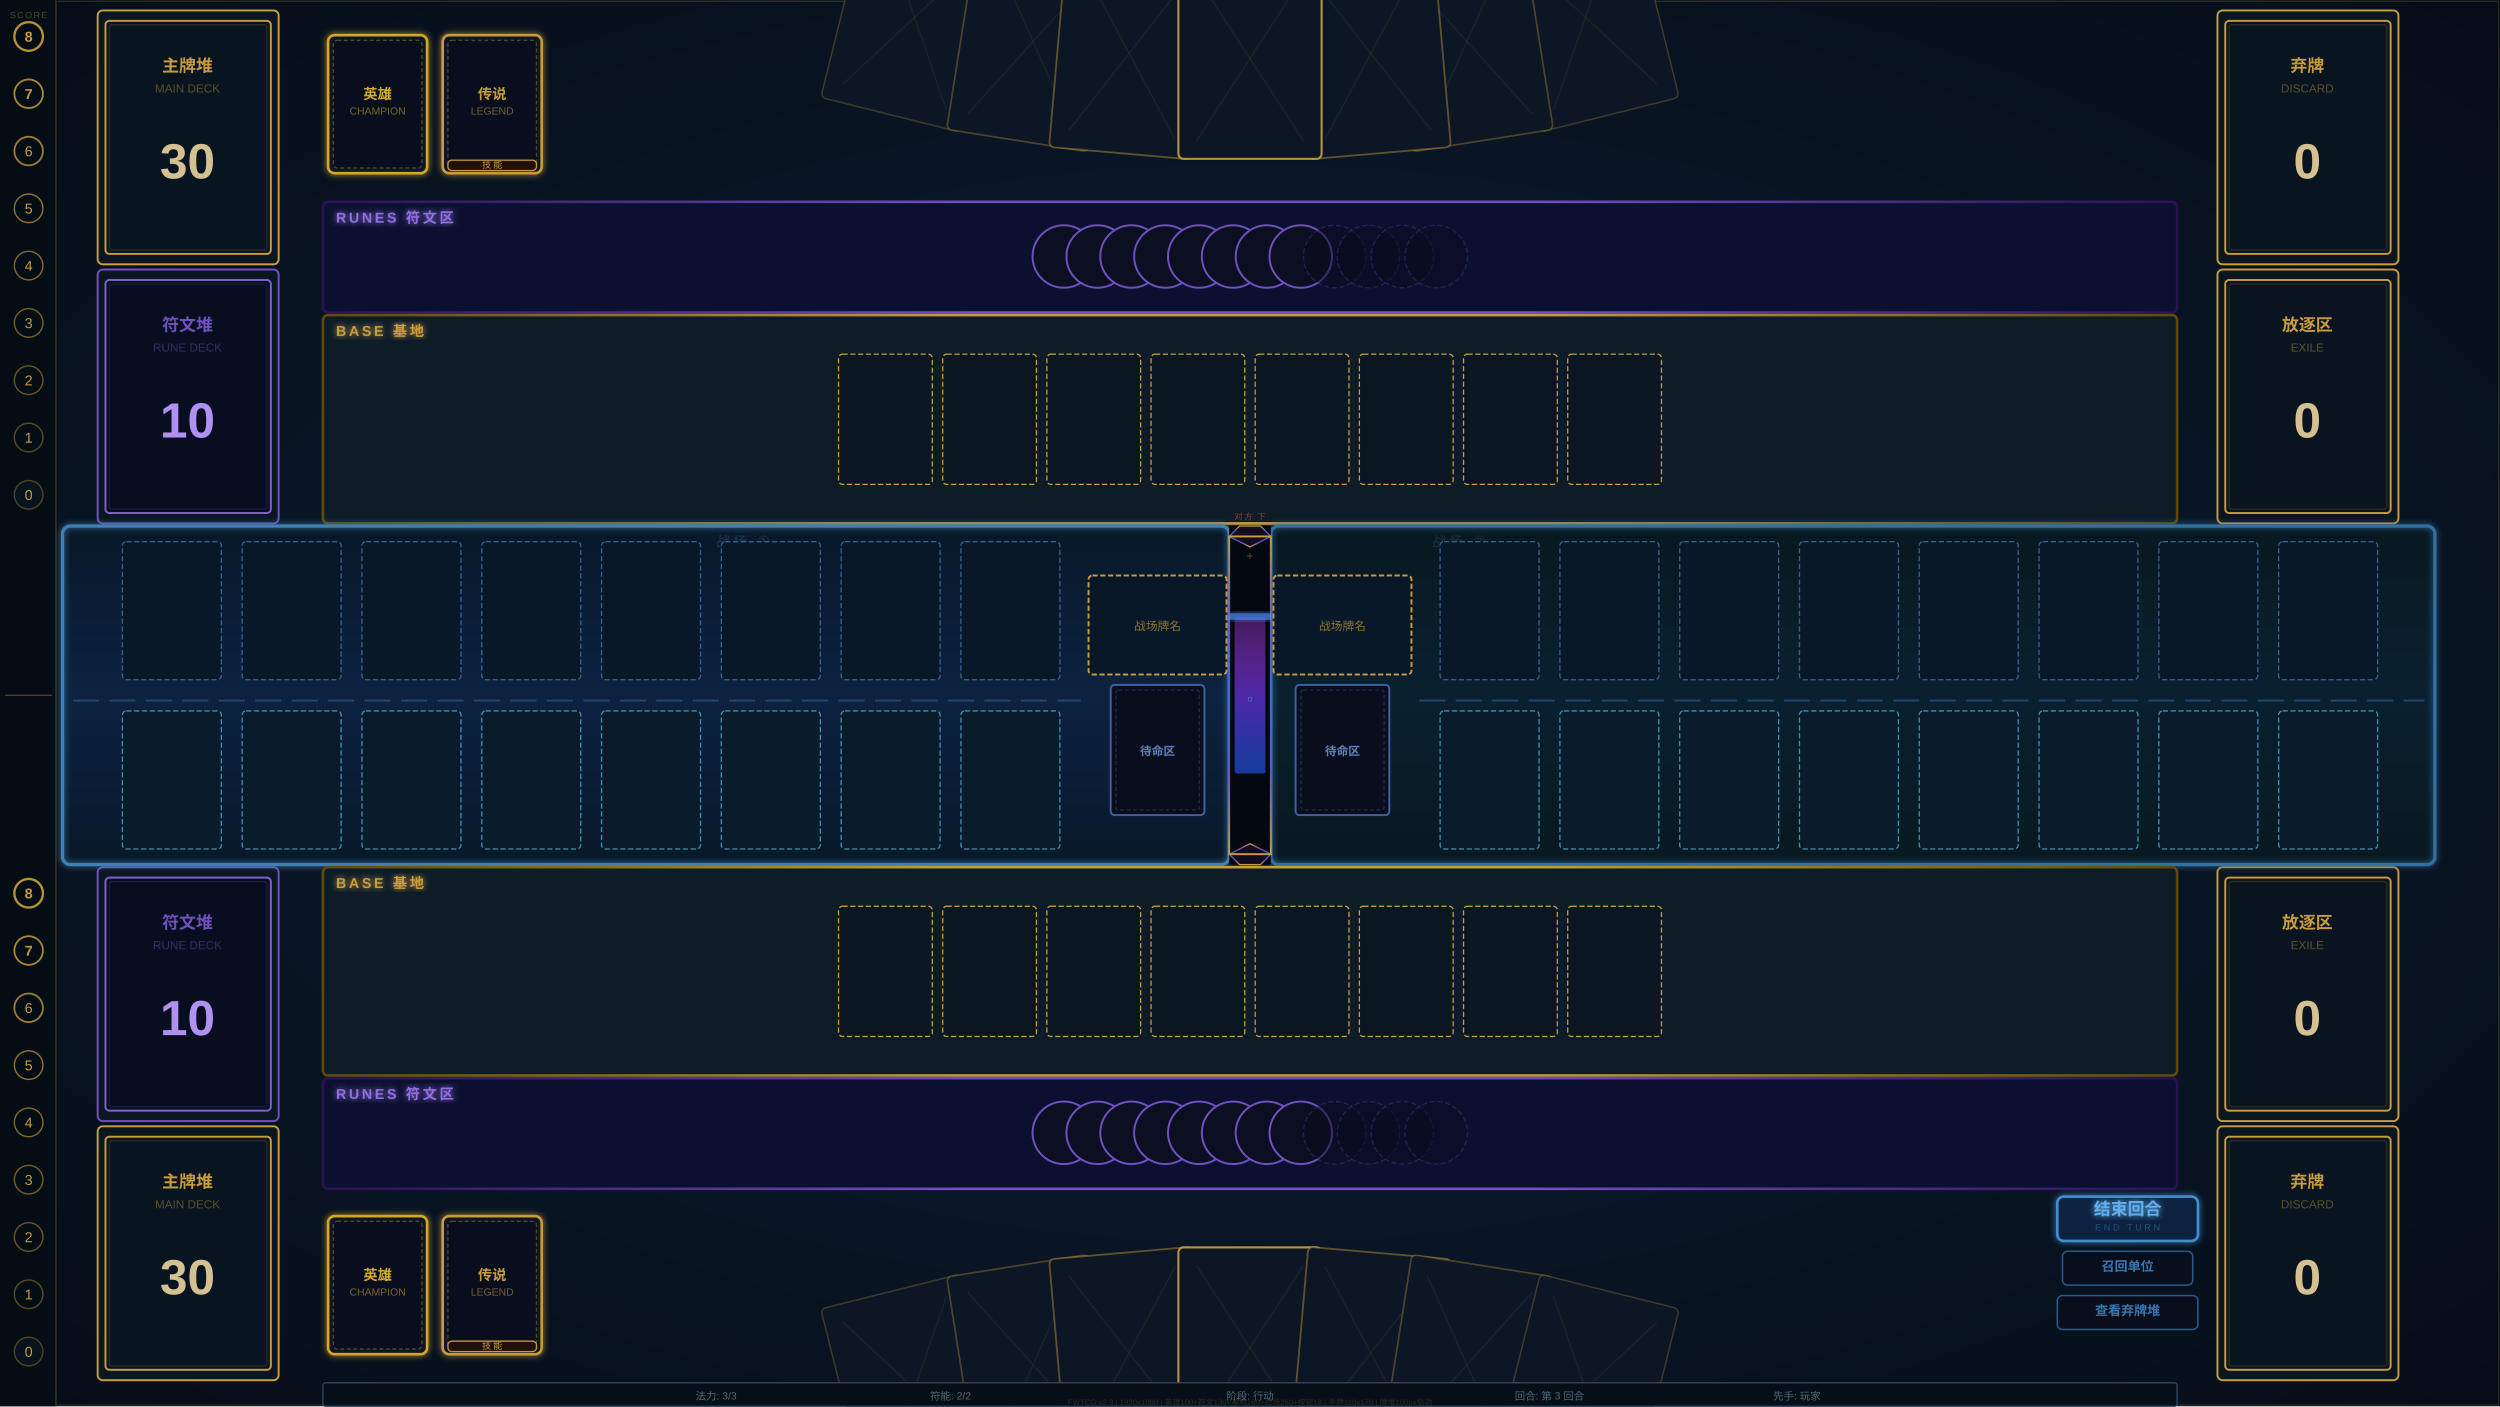
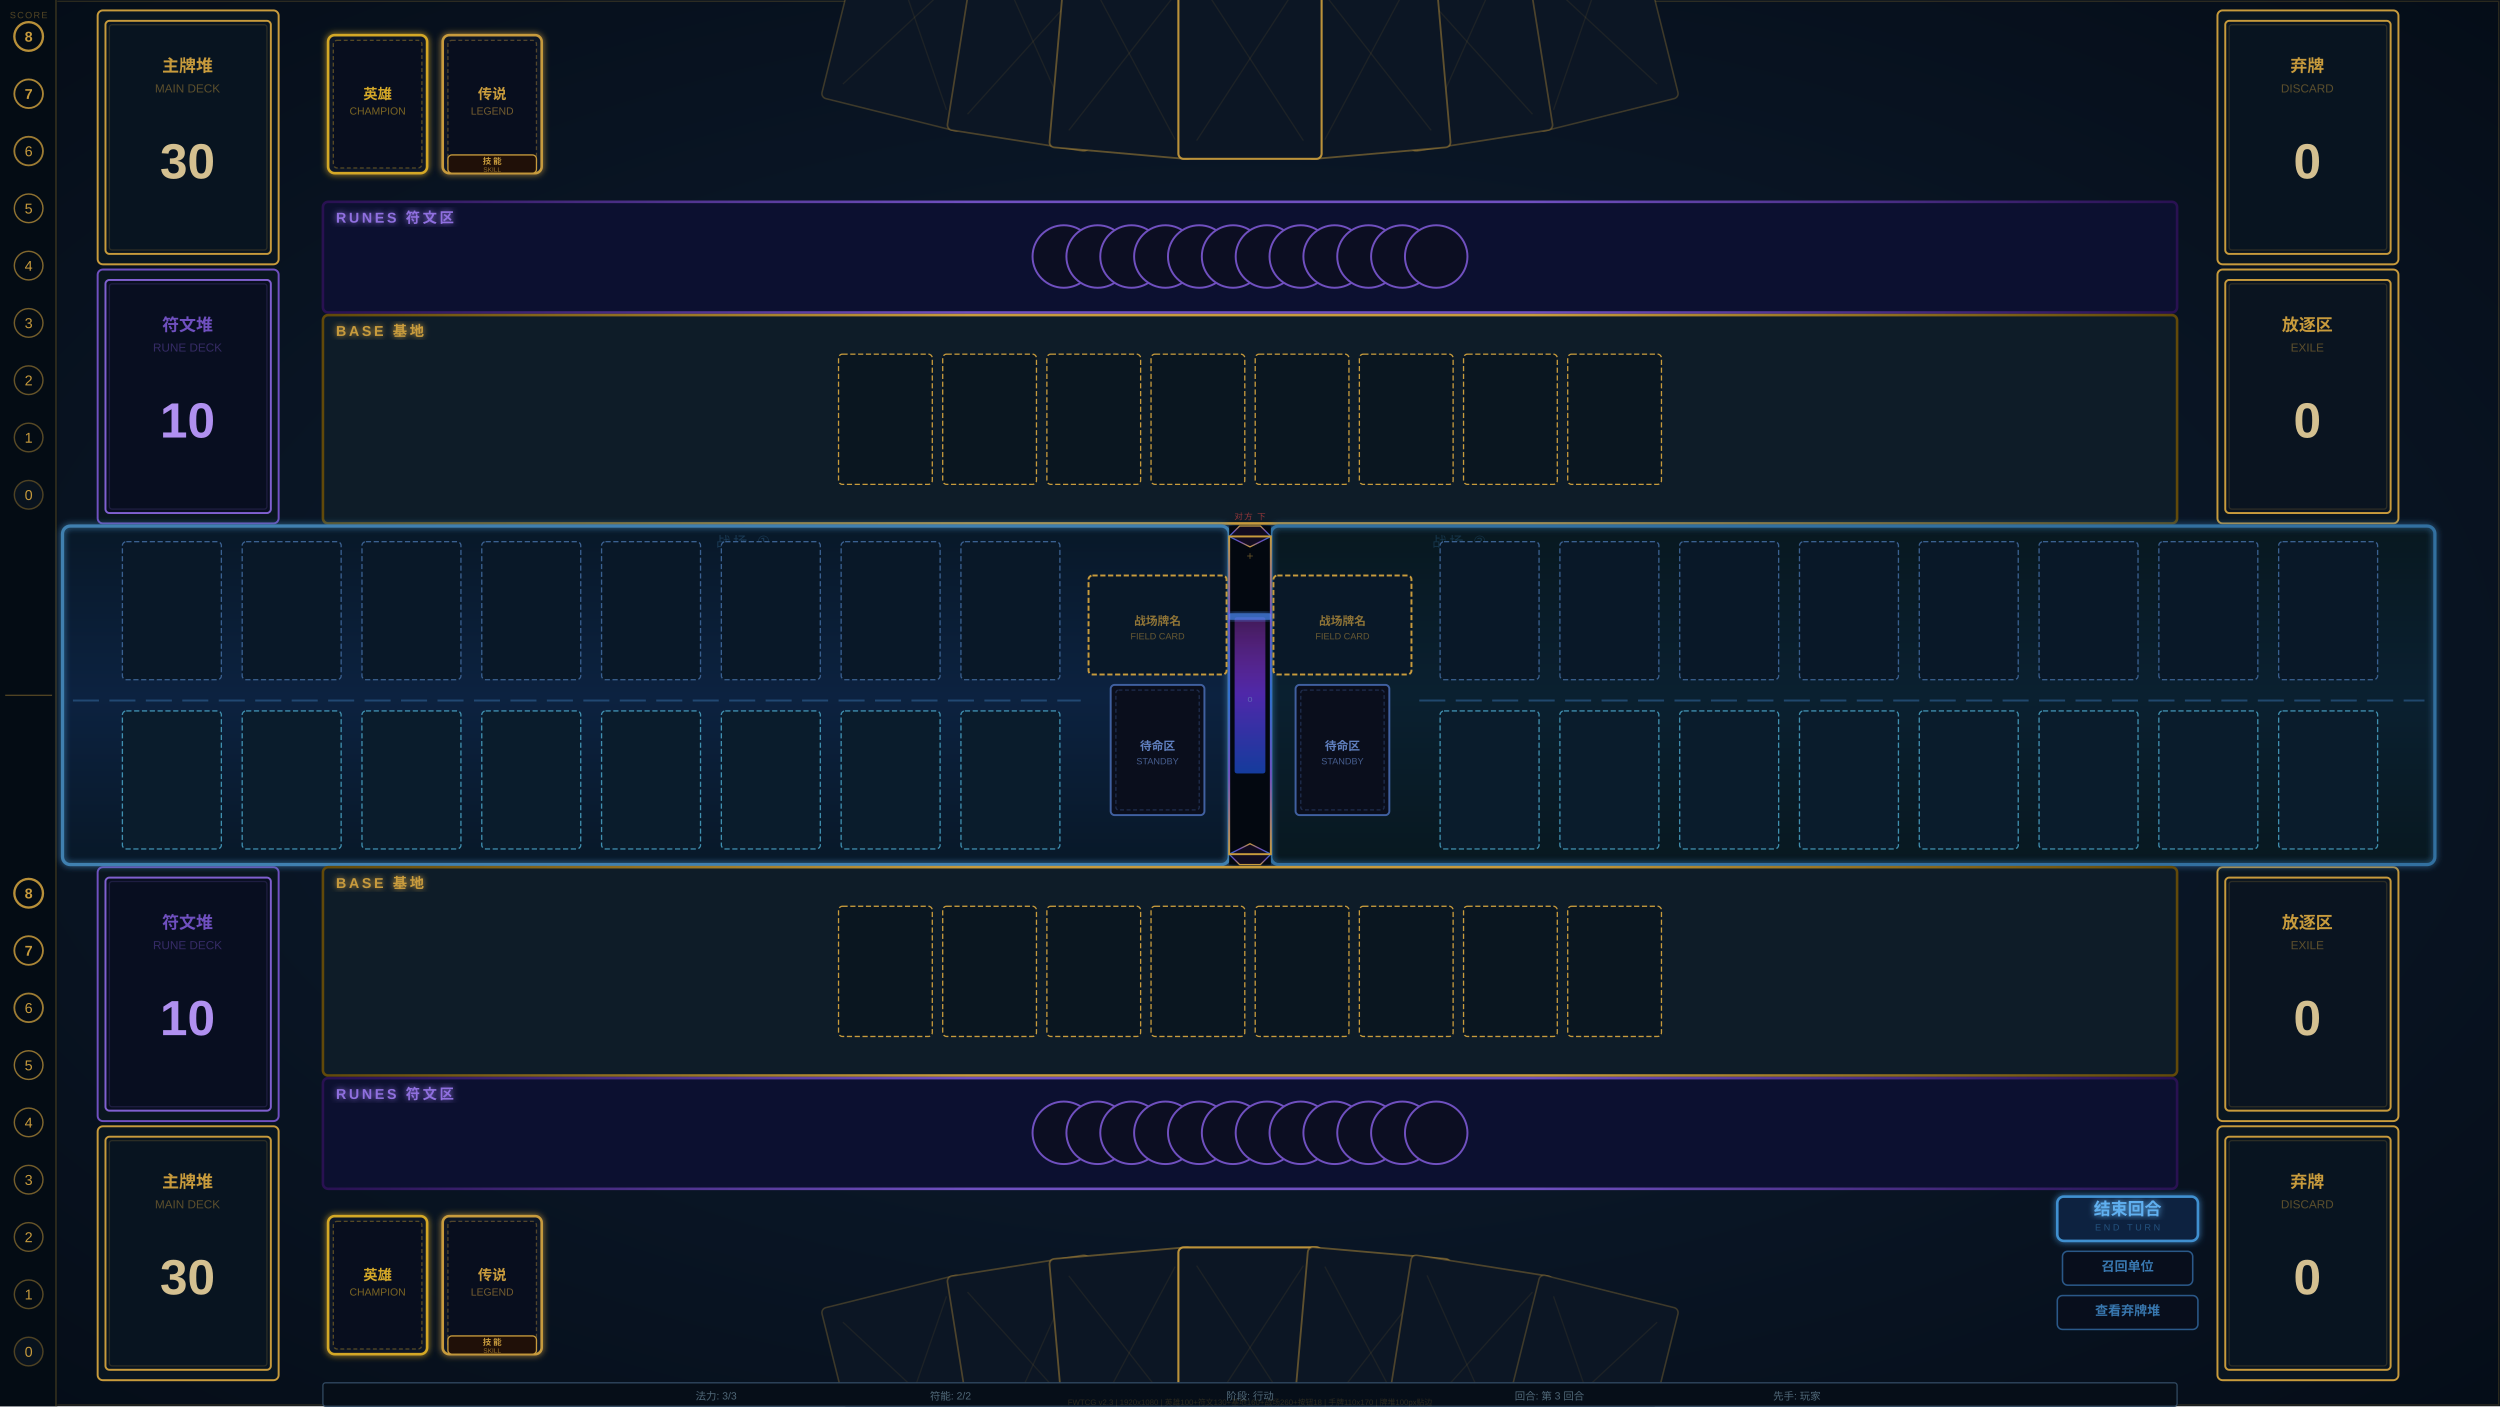
<svg xmlns="http://www.w3.org/2000/svg" width="1920" height="1080" viewBox="0 0 1920 1080">
  <defs>
    <radialGradient id="bg" cx="50%" cy="50%" r="70%">
      <stop offset="0%" stop-color="#0f2035" />
      <stop offset="100%" stop-color="#050d18" />
    </radialGradient>
    <linearGradient id="goldH" x1="0" y1="0" x2="1" y2="0">
      <stop offset="0%" stop-color="#604808" />
      <stop offset="35%" stop-color="#c89b3c" />
      <stop offset="65%" stop-color="#c89b3c" />
      <stop offset="100%" stop-color="#604808" />
    </linearGradient>
    <linearGradient id="purH" x1="0" y1="0" x2="1" y2="0">
      <stop offset="0%" stop-color="#281050" />
      <stop offset="35%" stop-color="#7050c0" />
      <stop offset="65%" stop-color="#7050c0" />
      <stop offset="100%" stop-color="#281050" />
    </linearGradient>
    <linearGradient id="bf0Grad" x1="0" y1="0" x2="0" y2="1">
      <stop offset="0%" stop-color="#081828" />
      <stop offset="50%" stop-color="#0c2240" />
      <stop offset="100%" stop-color="#081828" />
    </linearGradient>
    <linearGradient id="bf1Grad" x1="0" y1="0" x2="0" y2="1">
      <stop offset="0%" stop-color="#081820" />
      <stop offset="50%" stop-color="#0a2030" />
      <stop offset="100%" stop-color="#081820" />
    </linearGradient>
    <filter id="glow" x="-20%" y="-20%" width="140%" height="140%">
      <feGaussianBlur stdDeviation="2.5" result="blur" />
      <feMerge>
        <feMergeNode in="blur" />
        <feMergeNode in="SourceGraphic" />
      </feMerge>
    </filter>
    <filter id="softglow">
      <feGaussianBlur stdDeviation="4" result="blur" />
      <feMerge>
        <feMergeNode in="blur" />
        <feMergeNode in="SourceGraphic" />
      </feMerge>
    </filter>
    <linearGradient id="pillarBorder" x1="0" y1="0" x2="0" y2="1">
      <stop offset="0%" stop-color="#c89b3c" />
      <stop offset="25%" stop-color="#7050c0" />
      <stop offset="50%" stop-color="#3070d0" />
      <stop offset="75%" stop-color="#7050c0" />
      <stop offset="100%" stop-color="#c89b3c" />
    </linearGradient>
    <linearGradient id="pillarFill" x1="0" y1="1" x2="0" y2="0">
      <stop offset="0%" stop-color="#1848c0" />
      <stop offset="50%" stop-color="#6030d0" />
      <stop offset="100%" stop-color="#c040f0" stop-opacity="0.4" />
    </linearGradient>
    <clipPath id="pillarClip">
      <rect x="948" y="404" width="24" height="260" />
    </clipPath>
  </defs>
  <rect width="1920" height="1080" fill="url(#bg)" />
  <g opacity="0.04" transform="translate(960,534)">
    <circle r="240" fill="none" stroke="#4090d0" stroke-width="4" />
    <circle r="170" fill="none" stroke="#4090d0" stroke-width="2" />
    <circle r="90" fill="none" stroke="#4090d0" stroke-width="1" />
    <line x1="-280" y1="0" x2="280" y2="0" stroke="#4090d0" stroke-width="1" />
    <line x1="0" y1="-280" x2="0" y2="280" stroke="#4090d0" stroke-width="1" />
  </g>
  <rect x="1" y="1" width="1918" height="1078" fill="none" stroke="#c89b3c" stroke-width="1" opacity="0.2" />
  <rect x="0" y="0" width="44" height="1080" fill="#040c14" />
  <line x1="43" y1="0" x2="43" y2="1080" stroke="#c89b3c" stroke-width="1" opacity="0.3" />
  <text x="22" y="14" fill="#c89b3c" font-size="7" text-anchor="middle" font-family="Arial" opacity="0.4" letter-spacing="1">SCORE</text>
  <line x1="4" y1="534" x2="40" y2="534" stroke="#c89b3c" stroke-width="1" opacity="0.4" />
  <circle cx="22" cy="28" r="11" fill="none" stroke="#c89b3c" stroke-width="1.8" opacity="0.92" />
  <text x="22" y="32" fill="#c89b3c" font-size="11" text-anchor="middle" font-family="Arial" font-weight="bold">8</text>
  <circle cx="22" cy="72" r="11" fill="none" stroke="#c89b3c" stroke-width="1.4" opacity="0.85" />
  <text x="22" y="76" fill="#c89b3c" font-size="11" text-anchor="middle" font-family="Arial" font-weight="bold">7</text>
  <circle cx="22" cy="116" r="11" fill="none" stroke="#c89b3c" stroke-width="1.4" opacity="0.78" />
  <text x="22" y="120" fill="#c89b3c" font-size="11" text-anchor="middle" font-family="Arial">6</text>
  <circle cx="22" cy="160" r="11" fill="none" stroke="#c89b3c" stroke-width="1.1" opacity="0.71" />
  <text x="22" y="164" fill="#c89b3c" font-size="11" text-anchor="middle" font-family="Arial">5</text>
  <circle cx="22" cy="204" r="11" fill="none" stroke="#c89b3c" stroke-width="1.1" opacity="0.64" />
  <text x="22" y="208" fill="#c89b3c" font-size="11" text-anchor="middle" font-family="Arial">4</text>
  <circle cx="22" cy="248" r="11" fill="none" stroke="#c89b3c" stroke-width="1.1" opacity="0.57" />
  <text x="22" y="252" fill="#c89b3c" font-size="11" text-anchor="middle" font-family="Arial">3</text>
  <circle cx="22" cy="292" r="11" fill="none" stroke="#c89b3c" stroke-width="1.1" opacity="0.50" />
  <text x="22" y="296" fill="#c89b3c" font-size="11" text-anchor="middle" font-family="Arial">2</text>
  <circle cx="22" cy="336" r="11" fill="none" stroke="#c89b3c" stroke-width="1.1" opacity="0.43" />
  <text x="22" y="340" fill="#c89b3c" font-size="11" text-anchor="middle" font-family="Arial">1</text>
  <circle cx="22" cy="380" r="11" fill="#132030" stroke="#c89b3c" stroke-width="1.1" opacity="0.38" />
  <text x="22" y="384" fill="#c89b3c" font-size="11" text-anchor="middle" font-family="Arial">0</text>
  <circle cx="22" cy="686" r="11" fill="none" stroke="#c89b3c" stroke-width="1.8" opacity="0.92" />
  <text x="22" y="690" fill="#c89b3c" font-size="11" text-anchor="middle" font-family="Arial" font-weight="bold">8</text>
  <circle cx="22" cy="730" r="11" fill="none" stroke="#c89b3c" stroke-width="1.4" opacity="0.85" />
  <text x="22" y="734" fill="#c89b3c" font-size="11" text-anchor="middle" font-family="Arial" font-weight="bold">7</text>
  <circle cx="22" cy="774" r="11" fill="none" stroke="#c89b3c" stroke-width="1.4" opacity="0.78" />
  <text x="22" y="778" fill="#c89b3c" font-size="11" text-anchor="middle" font-family="Arial">6</text>
  <circle cx="22" cy="818" r="11" fill="none" stroke="#c89b3c" stroke-width="1.1" opacity="0.71" />
  <text x="22" y="822" fill="#c89b3c" font-size="11" text-anchor="middle" font-family="Arial">5</text>
  <circle cx="22" cy="862" r="11" fill="none" stroke="#c89b3c" stroke-width="1.1" opacity="0.64" />
  <text x="22" y="866" fill="#c89b3c" font-size="11" text-anchor="middle" font-family="Arial">4</text>
  <circle cx="22" cy="906" r="11" fill="none" stroke="#c89b3c" stroke-width="1.1" opacity="0.57" />
  <text x="22" y="910" fill="#c89b3c" font-size="11" text-anchor="middle" font-family="Arial">3</text>
  <circle cx="22" cy="950" r="11" fill="none" stroke="#c89b3c" stroke-width="1.1" opacity="0.50" />
  <text x="22" y="954" fill="#c89b3c" font-size="11" text-anchor="middle" font-family="Arial">2</text>
  <circle cx="22" cy="994" r="11" fill="none" stroke="#c89b3c" stroke-width="1.1" opacity="0.43" />
  <text x="22" y="998" fill="#c89b3c" font-size="11" text-anchor="middle" font-family="Arial">1</text>
  <circle cx="22" cy="1038" r="11" fill="#132030" stroke="#c89b3c" stroke-width="1.1" opacity="0.38" />
  <text x="22" y="1042" fill="#c89b3c" font-size="11" text-anchor="middle" font-family="Arial">0</text>
  <rect x="75" y="8" width="139" height="195" fill="#0a1620" stroke="#c89b3c" stroke-width="1.5" rx="4" />
  <rect x="81" y="16" width="127" height="179" fill="#081420" stroke="#c89b3c" stroke-width="1.5" rx="3" />
  <rect x="84" y="19" width="121" height="173" fill="none" stroke="#c89b3c30" stroke-width="1" rx="2" />
  <text x="144" y="55" fill="#c89b3c" font-size="13" font-family="Arial" font-weight="bold" text-anchor="middle">主牌堆</text>
  <text x="144" y="71" fill="#c89b3c70" font-size="9" font-family="Arial" text-anchor="middle">MAIN DECK</text>
  <text x="144" y="137" fill="#d4c090" font-size="38" font-family="Arial" font-weight="bold" text-anchor="middle">30</text>
  <rect x="75" y="207" width="139" height="195" fill="#0a1620" stroke="#7050c0" stroke-width="1.5" rx="4" />
  <rect x="81" y="215" width="127" height="179" fill="#080e20" stroke="#8060d0" stroke-width="1.5" rx="3" />
  <rect x="84" y="218" width="121" height="173" fill="none" stroke="#8060d030" stroke-width="1" rx="2" />
  <text x="144" y="254" fill="#7050c0" font-size="13" font-family="Arial" font-weight="bold" text-anchor="middle">符文堆</text>
  <text x="144" y="270" fill="#7050c070" font-size="9" font-family="Arial" text-anchor="middle">RUNE DECK</text>
  <text x="144" y="336" fill="#b090f0" font-size="38" font-family="Arial" font-weight="bold" text-anchor="middle">10</text>
  <rect x="75" y="666" width="139" height="195" fill="#0a1620" stroke="#7050c0" stroke-width="1.5" rx="4" />
  <rect x="81" y="674" width="127" height="179" fill="#080e20" stroke="#8060d0" stroke-width="1.5" rx="3" />
  <rect x="84" y="677" width="121" height="173" fill="none" stroke="#8060d030" stroke-width="1" rx="2" />
  <text x="144" y="713" fill="#7050c0" font-size="13" font-family="Arial" font-weight="bold" text-anchor="middle">符文堆</text>
  <text x="144" y="729" fill="#7050c070" font-size="9" font-family="Arial" text-anchor="middle">RUNE DECK</text>
  <text x="144" y="795" fill="#b090f0" font-size="38" font-family="Arial" font-weight="bold" text-anchor="middle">10</text>
  <rect x="75" y="865" width="139" height="195" fill="#0a1620" stroke="#c89b3c" stroke-width="1.5" rx="4" />
  <rect x="81" y="873" width="127" height="179" fill="#081420" stroke="#c89b3c" stroke-width="1.5" rx="3" />
  <rect x="84" y="876" width="121" height="173" fill="none" stroke="#c89b3c30" stroke-width="1" rx="2" />
  <text x="144" y="912" fill="#c89b3c" font-size="13" font-family="Arial" font-weight="bold" text-anchor="middle">主牌堆</text>
  <text x="144" y="928" fill="#c89b3c70" font-size="9" font-family="Arial" text-anchor="middle">MAIN DECK</text>
  <text x="144" y="994" fill="#d4c090" font-size="38" font-family="Arial" font-weight="bold" text-anchor="middle">30</text>
  <rect x="1703" y="8" width="139" height="195" fill="#0a1620" stroke="#c89b3c" stroke-width="1.5" rx="4" />
  <rect x="1709" y="16" width="127" height="179" fill="#081420" stroke="#c89b3c" stroke-width="1.5" rx="3" />
  <rect x="1712" y="19" width="121" height="173" fill="none" stroke="#c89b3c30" stroke-width="1" rx="2" />
  <text x="1772" y="55" fill="#c89b3c" font-size="13" font-family="Arial" font-weight="bold" text-anchor="middle">弃牌</text>
  <text x="1772" y="71" fill="#c89b3c70" font-size="9" font-family="Arial" text-anchor="middle">DISCARD</text>
  <text x="1772" y="137" fill="#d4c090" font-size="38" font-family="Arial" font-weight="bold" text-anchor="middle">0</text>
  <rect x="1703" y="207" width="139" height="195" fill="#0a1620" stroke="#c89b3c" stroke-width="1.5" rx="4" />
  <rect x="1709" y="215" width="127" height="179" fill="#0a1420" stroke="#c89b3c" stroke-width="1.5" rx="3" />
  <rect x="1712" y="218" width="121" height="173" fill="none" stroke="#c89b3c30" stroke-width="1" rx="2" />
  <text x="1772" y="254" fill="#c89b3c" font-size="13" font-family="Arial" font-weight="bold" text-anchor="middle">放逐区</text>
  <text x="1772" y="270" fill="#c89b3c70" font-size="9" font-family="Arial" text-anchor="middle">EXILE</text>
  <text x="1772" y="336" fill="#d4c090" font-size="38" font-family="Arial" font-weight="bold" text-anchor="middle">0</text>
  <rect x="1703" y="666" width="139" height="195" fill="#0a1620" stroke="#c89b3c" stroke-width="1.5" rx="4" />
  <rect x="1709" y="674" width="127" height="179" fill="#0a1420" stroke="#c89b3c" stroke-width="1.5" rx="3" />
  <rect x="1712" y="677" width="121" height="173" fill="none" stroke="#c89b3c30" stroke-width="1" rx="2" />
  <text x="1772" y="713" fill="#c89b3c" font-size="13" font-family="Arial" font-weight="bold" text-anchor="middle">放逐区</text>
  <text x="1772" y="729" fill="#c89b3c70" font-size="9" font-family="Arial" text-anchor="middle">EXILE</text>
  <text x="1772" y="795" fill="#d4c090" font-size="38" font-family="Arial" font-weight="bold" text-anchor="middle">0</text>
  <rect x="1703" y="865" width="139" height="195" fill="#0a1620" stroke="#c89b3c" stroke-width="1.5" rx="4" />
  <rect x="1709" y="873" width="127" height="179" fill="#081420" stroke="#c89b3c" stroke-width="1.5" rx="3" />
  <rect x="1712" y="876" width="121" height="173" fill="none" stroke="#c89b3c30" stroke-width="1" rx="2" />
  <text x="1772" y="912" fill="#c89b3c" font-size="13" font-family="Arial" font-weight="bold" text-anchor="middle">弃牌</text>
  <text x="1772" y="928" fill="#c89b3c70" font-size="9" font-family="Arial" text-anchor="middle">DISCARD</text>
  <text x="1772" y="994" fill="#d4c090" font-size="38" font-family="Arial" font-weight="bold" text-anchor="middle">0</text>
  <rect x="252" y="27" width="76" height="106" fill="#101828" stroke="#d4a828" stroke-width="2" rx="5" filter="url(#glow)" />
  <rect x="256" y="31" width="68" height="98" fill="#080e1e" stroke="#d4a82860" stroke-width="1" rx="3" stroke-dasharray="3,2" />
  <text x="290" y="76" fill="#d4a828" font-size="11" font-family="Arial" font-weight="bold" text-anchor="middle">英雄</text>
  <text x="290" y="88" fill="#d4a82890" font-size="8" font-family="Arial" text-anchor="middle">CHAMPION</text>
  <rect x="340" y="27" width="76" height="106" fill="#101828" stroke="#c89b3c" stroke-width="2" rx="5" filter="url(#glow)" />
  <rect x="344" y="31" width="68" height="98" fill="#080e1e" stroke="#c89b3c60" stroke-width="1" rx="3" stroke-dasharray="3,2" />
  <text x="378" y="76" fill="#c89b3c" font-size="11" font-family="Arial" font-weight="bold" text-anchor="middle">传说</text>
  <text x="378" y="88" fill="#c89b3c90" font-size="8" font-family="Arial" text-anchor="middle">LEGEND</text>
-   <rect x="344" y="123" width="68" height="8" fill="#201008" stroke="#c89b3c" stroke-width="1" rx="3" />
-   <text x="378" y="129" fill="#c89b3c" font-size="7" text-anchor="middle" font-family="Arial">技 能</text>
+   <rect x="344" y="119" width="68" height="14" fill="#201008" stroke="#c89b3c" stroke-width="1" rx="3" />
+   <text x="378" y="126" fill="#c89b3c" font-size="6.5" text-anchor="middle" font-family="Arial" font-weight="bold">技 能</text>
+   <text x="378" y="132" fill="#c89b3c" font-size="5" text-anchor="middle" font-family="Arial" opacity="0.7">SKILL</text>
  <text x="960" y="22" fill="#c89b3c" font-size="9" text-anchor="middle" font-family="Arial" opacity="0.45" letter-spacing="2">HAND · 敌方手牌</text>
  <g transform="rotate(14, 960, -1020)">
    <rect x="905" y="-32" width="110" height="154" fill="#0c1624" stroke="#c89b3c45" stroke-width="1.2" rx="4" />
    <line x1="919" y1="-18" x2="1001" y2="108" stroke="#c89b3c18" stroke-width="1" />
    <line x1="1001" y1="-18" x2="919" y2="108" stroke="#c89b3c18" stroke-width="1" />
  </g>
  <g transform="rotate(-14, 960, -1020)">
    <rect x="905" y="-32" width="110" height="154" fill="#0c1624" stroke="#c89b3c45" stroke-width="1.2" rx="4" />
    <line x1="919" y1="-18" x2="1001" y2="108" stroke="#c89b3c18" stroke-width="1" />
    <line x1="1001" y1="-18" x2="919" y2="108" stroke="#c89b3c18" stroke-width="1" />
  </g>
  <g transform="rotate(9, 960, -1020)">
    <rect x="905" y="-32" width="110" height="154" fill="#0c1624" stroke="#c89b3c58" stroke-width="1.3" rx="4" />
    <line x1="919" y1="-18" x2="1001" y2="108" stroke="#c89b3c18" stroke-width="1" />
    <line x1="1001" y1="-18" x2="919" y2="108" stroke="#c89b3c18" stroke-width="1" />
  </g>
  <g transform="rotate(-9, 960, -1020)">
    <rect x="905" y="-32" width="110" height="154" fill="#0c1624" stroke="#c89b3c58" stroke-width="1.3" rx="4" />
    <line x1="919" y1="-18" x2="1001" y2="108" stroke="#c89b3c18" stroke-width="1" />
    <line x1="1001" y1="-18" x2="919" y2="108" stroke="#c89b3c18" stroke-width="1" />
  </g>
  <g transform="rotate(5, 960, -1020)">
    <rect x="905" y="-32" width="110" height="154" fill="#0c1624" stroke="#c89b3c72" stroke-width="1.4" rx="4" />
    <line x1="919" y1="-18" x2="1001" y2="108" stroke="#c89b3c18" stroke-width="1" />
    <line x1="1001" y1="-18" x2="919" y2="108" stroke="#c89b3c18" stroke-width="1" />
  </g>
  <g transform="rotate(-5, 960, -1020)">
    <rect x="905" y="-32" width="110" height="154" fill="#0c1624" stroke="#c89b3c72" stroke-width="1.4" rx="4" />
    <line x1="919" y1="-18" x2="1001" y2="108" stroke="#c89b3c18" stroke-width="1" />
    <line x1="1001" y1="-18" x2="919" y2="108" stroke="#c89b3c18" stroke-width="1" />
  </g>
  <g transform="rotate(0, 960, -1020)">
    <rect x="905" y="-32" width="110" height="154" fill="#0c1624" stroke="#c89b3cee" stroke-width="1.6" rx="4" />
    <line x1="919" y1="-18" x2="1001" y2="108" stroke="#c89b3c18" stroke-width="1" />
    <line x1="1001" y1="-18" x2="919" y2="108" stroke="#c89b3c18" stroke-width="1" />
  </g>
  <rect x="248" y="155" width="1424" height="85" fill="#0c1030" rx="4" />
  <rect x="248" y="155" width="1424" height="85" fill="none" stroke="url(#purH)" stroke-width="2" rx="4" />
  <text x="258" y="171" fill="#9070e0" font-size="11" font-family="Arial" font-weight="bold" letter-spacing="2" filter="url(#glow)">RUNES  符文区</text>
  <circle cx="817" cy="197" r="24" fill="#0c0e22" stroke="#7050c0" stroke-width="1.5" />
  <circle cx="843" cy="197" r="24" fill="#0c0e22" stroke="#7050c0" stroke-width="1.5" />
  <circle cx="869" cy="197" r="24" fill="#0c0e22" stroke="#7050c0" stroke-width="1.5" />
  <circle cx="895" cy="197" r="24" fill="#0c0e22" stroke="#7050c0" stroke-width="1.5" />
  <circle cx="921" cy="197" r="24" fill="#0c0e22" stroke="#7050c0" stroke-width="1.5" />
  <circle cx="947" cy="197" r="24" fill="#0c0e22" stroke="#7050c0" stroke-width="1.5" />
  <circle cx="973" cy="197" r="24" fill="#0c0e22" stroke="#7050c0" stroke-width="1.5" />
  <circle cx="999" cy="197" r="24" fill="#0c0e22" stroke="#7050c0" stroke-width="1.5" />
-   <circle cx="1025" cy="197" r="24" fill="#0a0c1c" stroke="#403080" stroke-width="1" stroke-dasharray="4,2" opacity="0.5" />
-   <circle cx="1051" cy="197" r="24" fill="#0a0c1c" stroke="#403080" stroke-width="1" stroke-dasharray="4,2" opacity="0.5" />
-   <circle cx="1077" cy="197" r="24" fill="#0a0c1c" stroke="#403080" stroke-width="1" stroke-dasharray="4,2" opacity="0.5" />
-   <circle cx="1103" cy="197" r="24" fill="#0a0c1c" stroke="#403080" stroke-width="1" stroke-dasharray="4,2" opacity="0.5" />
+   <circle cx="1025" cy="197" r="24" fill="#0c0e22" stroke="#7050c0" stroke-width="1.5" />
+   <circle cx="1051" cy="197" r="24" fill="#0c0e22" stroke="#7050c0" stroke-width="1.5" />
+   <circle cx="1077" cy="197" r="24" fill="#0c0e22" stroke="#7050c0" stroke-width="1.5" />
+   <circle cx="1103" cy="197" r="24" fill="#0c0e22" stroke="#7050c0" stroke-width="1.5" />
  <rect x="248" y="242" width="1424" height="160" fill="#0e1c28" rx="4" />
  <rect x="248" y="242" width="1424" height="160" fill="none" stroke="url(#goldH)" stroke-width="2" rx="4" />
  <text x="258" y="258" fill="#c89b3c" font-size="11" font-family="Arial" font-weight="bold" letter-spacing="2" filter="url(#glow)">BASE  基地</text>
  <rect x="644" y="272" width="72" height="100" fill="#0a1620" stroke="#c89b3c" stroke-width="1" rx="3" stroke-dasharray="4,2" />
  <rect x="724" y="272" width="72" height="100" fill="#0a1620" stroke="#c89b3c" stroke-width="1" rx="3" stroke-dasharray="4,2" />
  <rect x="804" y="272" width="72" height="100" fill="#0a1620" stroke="#c89b3c" stroke-width="1" rx="3" stroke-dasharray="4,2" />
  <rect x="884" y="272" width="72" height="100" fill="#0a1620" stroke="#c89b3c" stroke-width="1" rx="3" stroke-dasharray="4,2" />
  <rect x="964" y="272" width="72" height="100" fill="#0a1620" stroke="#c89b3c" stroke-width="1" rx="3" stroke-dasharray="4,2" />
  <rect x="1044" y="272" width="72" height="100" fill="#0a1620" stroke="#c89b3c" stroke-width="1" rx="3" stroke-dasharray="4,2" />
  <rect x="1124" y="272" width="72" height="100" fill="#0a1620" stroke="#c89b3c" stroke-width="1" rx="3" stroke-dasharray="4,2" />
  <rect x="1204" y="272" width="72" height="100" fill="#0a1620" stroke="#c89b3c" stroke-width="1" rx="3" stroke-dasharray="4,2" />
  <rect x="48" y="404" width="896" height="260" fill="url(#bf0Grad)" rx="6" />
  <rect x="48" y="404" width="896" height="260" fill="none" stroke="#4080b0" stroke-width="2.5" rx="6" filter="url(#glow)" />
  <rect x="976" y="404" width="894" height="260" fill="url(#bf1Grad)" rx="6" />
  <rect x="976" y="404" width="894" height="260" fill="none" stroke="#3070a0" stroke-width="2.5" rx="6" filter="url(#glow)" />
  <text x="550" y="420" fill="#4080b050" font-size="11" font-family="Arial" letter-spacing="2">战场 ①</text>
  <text x="1100" y="420" fill="#3070a050" font-size="11" font-family="Arial" letter-spacing="2">战场 ②</text>
  <line x1="56" y1="538" x2="830" y2="538" stroke="#2a5888" stroke-width="1.5" stroke-dasharray="20,8" opacity="0.7" />
  <line x1="1090" y1="538" x2="1862" y2="538" stroke="#2a5888" stroke-width="1.5" stroke-dasharray="20,8" opacity="0.7" />
  <rect x="94" y="416" width="76" height="106" fill="#091828" stroke="#3a6090" stroke-width="1" rx="3" stroke-dasharray="4,2" />
  <rect x="94" y="546" width="76" height="106" fill="#0a1c2c" stroke="#4090b0" stroke-width="1" rx="3" stroke-dasharray="4,2" />
  <rect x="186" y="416" width="76" height="106" fill="#091828" stroke="#3a6090" stroke-width="1" rx="3" stroke-dasharray="4,2" />
  <rect x="186" y="546" width="76" height="106" fill="#0a1c2c" stroke="#4090b0" stroke-width="1" rx="3" stroke-dasharray="4,2" />
  <rect x="278" y="416" width="76" height="106" fill="#091828" stroke="#3a6090" stroke-width="1" rx="3" stroke-dasharray="4,2" />
  <rect x="278" y="546" width="76" height="106" fill="#0a1c2c" stroke="#4090b0" stroke-width="1" rx="3" stroke-dasharray="4,2" />
  <rect x="370" y="416" width="76" height="106" fill="#091828" stroke="#3a6090" stroke-width="1" rx="3" stroke-dasharray="4,2" />
  <rect x="370" y="546" width="76" height="106" fill="#0a1c2c" stroke="#4090b0" stroke-width="1" rx="3" stroke-dasharray="4,2" />
  <rect x="462" y="416" width="76" height="106" fill="#091828" stroke="#3a6090" stroke-width="1" rx="3" stroke-dasharray="4,2" />
  <rect x="462" y="546" width="76" height="106" fill="#0a1c2c" stroke="#4090b0" stroke-width="1" rx="3" stroke-dasharray="4,2" />
  <rect x="554" y="416" width="76" height="106" fill="#091828" stroke="#3a6090" stroke-width="1" rx="3" stroke-dasharray="4,2" />
  <rect x="554" y="546" width="76" height="106" fill="#0a1c2c" stroke="#4090b0" stroke-width="1" rx="3" stroke-dasharray="4,2" />
  <rect x="646" y="416" width="76" height="106" fill="#091828" stroke="#3a6090" stroke-width="1" rx="3" stroke-dasharray="4,2" />
  <rect x="646" y="546" width="76" height="106" fill="#0a1c2c" stroke="#4090b0" stroke-width="1" rx="3" stroke-dasharray="4,2" />
  <rect x="738" y="416" width="76" height="106" fill="#091828" stroke="#3a6090" stroke-width="1" rx="3" stroke-dasharray="4,2" />
  <rect x="738" y="546" width="76" height="106" fill="#0a1c2c" stroke="#4090b0" stroke-width="1" rx="3" stroke-dasharray="4,2" />
  <rect x="1106" y="416" width="76" height="106" fill="#091828" stroke="#3a6090" stroke-width="1" rx="3" stroke-dasharray="4,2" />
  <rect x="1106" y="546" width="76" height="106" fill="#0a1c2c" stroke="#4090b0" stroke-width="1" rx="3" stroke-dasharray="4,2" />
  <rect x="1198" y="416" width="76" height="106" fill="#091828" stroke="#3a6090" stroke-width="1" rx="3" stroke-dasharray="4,2" />
  <rect x="1198" y="546" width="76" height="106" fill="#0a1c2c" stroke="#4090b0" stroke-width="1" rx="3" stroke-dasharray="4,2" />
  <rect x="1290" y="416" width="76" height="106" fill="#091828" stroke="#3a6090" stroke-width="1" rx="3" stroke-dasharray="4,2" />
  <rect x="1290" y="546" width="76" height="106" fill="#0a1c2c" stroke="#4090b0" stroke-width="1" rx="3" stroke-dasharray="4,2" />
  <rect x="1382" y="416" width="76" height="106" fill="#091828" stroke="#3a6090" stroke-width="1" rx="3" stroke-dasharray="4,2" />
  <rect x="1382" y="546" width="76" height="106" fill="#0a1c2c" stroke="#4090b0" stroke-width="1" rx="3" stroke-dasharray="4,2" />
  <rect x="1474" y="416" width="76" height="106" fill="#091828" stroke="#3a6090" stroke-width="1" rx="3" stroke-dasharray="4,2" />
  <rect x="1474" y="546" width="76" height="106" fill="#0a1c2c" stroke="#4090b0" stroke-width="1" rx="3" stroke-dasharray="4,2" />
  <rect x="1566" y="416" width="76" height="106" fill="#091828" stroke="#3a6090" stroke-width="1" rx="3" stroke-dasharray="4,2" />
  <rect x="1566" y="546" width="76" height="106" fill="#0a1c2c" stroke="#4090b0" stroke-width="1" rx="3" stroke-dasharray="4,2" />
  <rect x="1658" y="416" width="76" height="106" fill="#091828" stroke="#3a6090" stroke-width="1" rx="3" stroke-dasharray="4,2" />
  <rect x="1658" y="546" width="76" height="106" fill="#0a1c2c" stroke="#4090b0" stroke-width="1" rx="3" stroke-dasharray="4,2" />
  <rect x="1750" y="416" width="76" height="106" fill="#091828" stroke="#3a6090" stroke-width="1" rx="3" stroke-dasharray="4,2" />
  <rect x="1750" y="546" width="76" height="106" fill="#0a1c2c" stroke="#4090b0" stroke-width="1" rx="3" stroke-dasharray="4,2" />
  <rect x="836" y="442" width="106" height="76" fill="#091828" stroke="#c89b3c" stroke-width="1.5" rx="3" stroke-dasharray="4,2" />
-   <text x="889" y="484" fill="#c89b3c" font-size="9" text-anchor="middle" font-family="Arial" opacity="0.7">战场牌名</text>
+   <text x="889" y="480" fill="#c89b3c" font-size="9" text-anchor="middle" font-family="Arial" font-weight="bold" opacity="0.7">战场牌名</text>
+   <text x="889" y="491" fill="#c89b3c" font-size="7" text-anchor="middle" font-family="Arial" opacity="0.5">FIELD CARD</text>
  <rect x="853" y="526" width="72" height="100" fill="#0a0e1c" stroke="#4060a0" stroke-width="1.5" rx="3" />
  <rect x="857" y="530" width="64" height="92" fill="none" stroke="#4060a060" stroke-width="1" rx="2" stroke-dasharray="3,2" />
-   <text x="889" y="580" fill="#6080c0" font-size="9" text-anchor="middle" font-family="Arial" font-weight="bold">待命区</text>
+   <text x="889" y="576" fill="#6080c0" font-size="9" text-anchor="middle" font-family="Arial" font-weight="bold">待命区</text>
+   <text x="889" y="587" fill="#6080c0" font-size="7" text-anchor="middle" font-family="Arial" opacity="0.7">STANDBY</text>
  <rect x="978" y="442" width="106" height="76" fill="#091828" stroke="#c89b3c" stroke-width="1.5" rx="3" stroke-dasharray="4,2" />
-   <text x="1031" y="484" fill="#c89b3c" font-size="9" text-anchor="middle" font-family="Arial" opacity="0.7">战场牌名</text>
+   <text x="1031" y="480" fill="#c89b3c" font-size="9" text-anchor="middle" font-family="Arial" font-weight="bold" opacity="0.7">战场牌名</text>
+   <text x="1031" y="491" fill="#c89b3c" font-size="7" text-anchor="middle" font-family="Arial" opacity="0.5">FIELD CARD</text>
  <rect x="995" y="526" width="72" height="100" fill="#0a0e1c" stroke="#4060a0" stroke-width="1.5" rx="3" />
  <rect x="999" y="530" width="64" height="92" fill="none" stroke="#4060a060" stroke-width="1" rx="2" stroke-dasharray="3,2" />
-   <text x="1031" y="580" fill="#6080c0" font-size="9" text-anchor="middle" font-family="Arial" font-weight="bold">待命区</text>
+   <text x="1031" y="576" fill="#6080c0" font-size="9" text-anchor="middle" font-family="Arial" font-weight="bold">待命区</text>
+   <text x="1031" y="587" fill="#6080c0" font-size="7" text-anchor="middle" font-family="Arial" opacity="0.7">STANDBY</text>
  <rect x="944" y="404" width="32" height="260" fill="#030810" />
  <polygon points="952,404 968,404 976,412 960,420 944,412" fill="#120c20" stroke="url(#pillarBorder)" stroke-width="1" />
  <polygon points="952,664 968,664 976,656 960,648 944,656" fill="#120c20" stroke="url(#pillarBorder)" stroke-width="1" />
  <rect x="944" y="412" width="32" height="244" fill="none" stroke="url(#pillarBorder)" stroke-width="1.5" />
  <rect x="948" y="474" width="24" height="120" fill="url(#pillarFill)" clip-path="url(#pillarClip)" opacity="0.8" rx="2" />
  <rect x="944" y="471" width="32" height="5" fill="#5090ff" opacity="0.7" rx="1" filter="url(#glow)" />
  <text x="960" y="430" fill="#c89b3c" font-size="9" text-anchor="middle" font-family="Arial" opacity="0.5">+</text>
  <text x="960" y="539" fill="#7090c0" font-size="7" text-anchor="middle" font-family="Arial" opacity="0.6">o</text>
  <text x="960" y="399" fill="#c84040" font-size="6.5" text-anchor="middle" font-family="Arial" opacity="0.7" letter-spacing="1">对方 下</text>
  <text x="960" y="674" fill="#40c070" font-size="6.5" text-anchor="middle" font-family="Arial" opacity="0.7" letter-spacing="1">我方 上</text>
  <rect x="248" y="666" width="1424" height="160" fill="#0e1c28" rx="4" />
  <rect x="248" y="666" width="1424" height="160" fill="none" stroke="url(#goldH)" stroke-width="2" rx="4" />
  <text x="258" y="682" fill="#c89b3c" font-size="11" font-family="Arial" font-weight="bold" letter-spacing="2" filter="url(#glow)">BASE  基地</text>
  <rect x="644" y="696" width="72" height="100" fill="#0a1620" stroke="#c89b3c" stroke-width="1" rx="3" stroke-dasharray="4,2" />
  <rect x="724" y="696" width="72" height="100" fill="#0a1620" stroke="#c89b3c" stroke-width="1" rx="3" stroke-dasharray="4,2" />
  <rect x="804" y="696" width="72" height="100" fill="#0a1620" stroke="#c89b3c" stroke-width="1" rx="3" stroke-dasharray="4,2" />
  <rect x="884" y="696" width="72" height="100" fill="#0a1620" stroke="#c89b3c" stroke-width="1" rx="3" stroke-dasharray="4,2" />
  <rect x="964" y="696" width="72" height="100" fill="#0a1620" stroke="#c89b3c" stroke-width="1" rx="3" stroke-dasharray="4,2" />
  <rect x="1044" y="696" width="72" height="100" fill="#0a1620" stroke="#c89b3c" stroke-width="1" rx="3" stroke-dasharray="4,2" />
  <rect x="1124" y="696" width="72" height="100" fill="#0a1620" stroke="#c89b3c" stroke-width="1" rx="3" stroke-dasharray="4,2" />
  <rect x="1204" y="696" width="72" height="100" fill="#0a1620" stroke="#c89b3c" stroke-width="1" rx="3" stroke-dasharray="4,2" />
  <rect x="248" y="828" width="1424" height="85" fill="#0c1030" rx="4" />
  <rect x="248" y="828" width="1424" height="85" fill="none" stroke="url(#purH)" stroke-width="2" rx="4" />
  <text x="258" y="844" fill="#9070e0" font-size="11" font-family="Arial" font-weight="bold" letter-spacing="2" filter="url(#glow)">RUNES  符文区</text>
  <circle cx="817" cy="870" r="24" fill="#0c0e22" stroke="#7050c0" stroke-width="1.5" />
  <circle cx="843" cy="870" r="24" fill="#0c0e22" stroke="#7050c0" stroke-width="1.5" />
  <circle cx="869" cy="870" r="24" fill="#0c0e22" stroke="#7050c0" stroke-width="1.5" />
  <circle cx="895" cy="870" r="24" fill="#0c0e22" stroke="#7050c0" stroke-width="1.5" />
  <circle cx="921" cy="870" r="24" fill="#0c0e22" stroke="#7050c0" stroke-width="1.5" />
  <circle cx="947" cy="870" r="24" fill="#0c0e22" stroke="#7050c0" stroke-width="1.5" />
  <circle cx="973" cy="870" r="24" fill="#0c0e22" stroke="#7050c0" stroke-width="1.5" />
  <circle cx="999" cy="870" r="24" fill="#0c0e22" stroke="#7050c0" stroke-width="1.5" />
-   <circle cx="1025" cy="870" r="24" fill="#0a0c1c" stroke="#403080" stroke-width="1" stroke-dasharray="4,2" opacity="0.5" />
-   <circle cx="1051" cy="870" r="24" fill="#0a0c1c" stroke="#403080" stroke-width="1" stroke-dasharray="4,2" opacity="0.5" />
-   <circle cx="1077" cy="870" r="24" fill="#0a0c1c" stroke="#403080" stroke-width="1" stroke-dasharray="4,2" opacity="0.5" />
-   <circle cx="1103" cy="870" r="24" fill="#0a0c1c" stroke="#403080" stroke-width="1" stroke-dasharray="4,2" opacity="0.5" />
+   <circle cx="1025" cy="870" r="24" fill="#0c0e22" stroke="#7050c0" stroke-width="1.5" />
+   <circle cx="1051" cy="870" r="24" fill="#0c0e22" stroke="#7050c0" stroke-width="1.5" />
+   <circle cx="1077" cy="870" r="24" fill="#0c0e22" stroke="#7050c0" stroke-width="1.5" />
+   <circle cx="1103" cy="870" r="24" fill="#0c0e22" stroke="#7050c0" stroke-width="1.5" />
  <rect x="252" y="934" width="76" height="106" fill="#101828" stroke="#d4a828" stroke-width="2" rx="5" filter="url(#glow)" />
  <rect x="256" y="938" width="68" height="98" fill="#080e1e" stroke="#d4a82860" stroke-width="1" rx="3" stroke-dasharray="3,2" />
  <text x="290" y="983" fill="#d4a828" font-size="11" font-family="Arial" font-weight="bold" text-anchor="middle">英雄</text>
  <text x="290" y="995" fill="#d4a82890" font-size="8" font-family="Arial" text-anchor="middle">CHAMPION</text>
  <rect x="340" y="934" width="76" height="106" fill="#101828" stroke="#c89b3c" stroke-width="2" rx="5" filter="url(#glow)" />
  <rect x="344" y="938" width="68" height="98" fill="#080e1e" stroke="#c89b3c60" stroke-width="1" rx="3" stroke-dasharray="3,2" />
  <text x="378" y="983" fill="#c89b3c" font-size="11" font-family="Arial" font-weight="bold" text-anchor="middle">传说</text>
  <text x="378" y="995" fill="#c89b3c90" font-size="8" font-family="Arial" text-anchor="middle">LEGEND</text>
-   <rect x="344" y="1030" width="68" height="8" fill="#201008" stroke="#c89b3c" stroke-width="1" rx="3" />
-   <text x="378" y="1036" fill="#c89b3c" font-size="7" text-anchor="middle" font-family="Arial">技 能</text>
+   <rect x="344" y="1026" width="68" height="14" fill="#201008" stroke="#c89b3c" stroke-width="1" rx="3" />
+   <text x="378" y="1033" fill="#c89b3c" font-size="6.5" text-anchor="middle" font-family="Arial" font-weight="bold">技 能</text>
+   <text x="378" y="1039" fill="#c89b3c" font-size="5" text-anchor="middle" font-family="Arial" opacity="0.7">SKILL</text>
  <rect x="1580" y="919" width="108" height="34" fill="#0c2240" stroke="#4090d0" stroke-width="2" rx="5" filter="url(#glow)" />
  <text x="1634" y="933" fill="#60b0f0" font-size="13" text-anchor="middle" font-family="Arial" font-weight="bold" filter="url(#glow)">结束回合</text>
  <text x="1634" y="945" fill="#4090d070" font-size="7" text-anchor="middle" font-family="Arial" letter-spacing="2">END TURN</text>
  <rect x="1584" y="961" width="100" height="26" fill="#080e1c" stroke="#2a5888" stroke-width="1.2" rx="4" />
  <text x="1634" y="976" fill="#3878b0" font-size="10" text-anchor="middle" font-family="Arial" font-weight="bold">召回单位</text>
  <rect x="1580" y="995" width="108" height="26" fill="#080e1c" stroke="#2a5888" stroke-width="1.2" rx="4" />
  <text x="1634" y="1010" fill="#3878b0" font-size="10" text-anchor="middle" font-family="Arial" font-weight="bold">查看弃牌堆</text>
  <text x="960" y="1058" fill="#c89b3c" font-size="9" text-anchor="middle" font-family="Arial" opacity="0.45" letter-spacing="2">HAND · 我方手牌</text>
  <g transform="rotate(-14, 960, 2100)">
    <rect x="905" y="958" width="110" height="154" fill="#0c1624" stroke="#c89b3c45" stroke-width="1.2" rx="4" />
    <line x1="919" y1="972" x2="1001" y2="1098" stroke="#c89b3c18" stroke-width="1" />
    <line x1="1001" y1="972" x2="919" y2="1098" stroke="#c89b3c18" stroke-width="1" />
  </g>
  <g transform="rotate(-9, 960, 2100)">
    <rect x="905" y="958" width="110" height="154" fill="#0c1624" stroke="#c89b3c58" stroke-width="1.3" rx="4" />
    <line x1="919" y1="972" x2="1001" y2="1098" stroke="#c89b3c18" stroke-width="1" />
    <line x1="1001" y1="972" x2="919" y2="1098" stroke="#c89b3c18" stroke-width="1" />
  </g>
  <g transform="rotate(-5, 960, 2100)">
    <rect x="905" y="958" width="110" height="154" fill="#0c1624" stroke="#c89b3c72" stroke-width="1.4" rx="4" />
    <line x1="919" y1="972" x2="1001" y2="1098" stroke="#c89b3c18" stroke-width="1" />
    <line x1="1001" y1="972" x2="919" y2="1098" stroke="#c89b3c18" stroke-width="1" />
  </g>
  <g transform="rotate(0, 960, 2100)">
    <rect x="905" y="958" width="110" height="154" fill="#0c1624" stroke="#c89b3cee" stroke-width="1.6" rx="4" />
    <line x1="919" y1="972" x2="1001" y2="1098" stroke="#c89b3c18" stroke-width="1" />
    <line x1="1001" y1="972" x2="919" y2="1098" stroke="#c89b3c18" stroke-width="1" />
  </g>
  <g transform="rotate(5, 960, 2100)">
    <rect x="905" y="958" width="110" height="154" fill="#0c1624" stroke="#c89b3c72" stroke-width="1.4" rx="4" />
    <line x1="919" y1="972" x2="1001" y2="1098" stroke="#c89b3c18" stroke-width="1" />
    <line x1="1001" y1="972" x2="919" y2="1098" stroke="#c89b3c18" stroke-width="1" />
  </g>
  <g transform="rotate(9, 960, 2100)">
    <rect x="905" y="958" width="110" height="154" fill="#0c1624" stroke="#c89b3c58" stroke-width="1.3" rx="4" />
    <line x1="919" y1="972" x2="1001" y2="1098" stroke="#c89b3c18" stroke-width="1" />
    <line x1="1001" y1="972" x2="919" y2="1098" stroke="#c89b3c18" stroke-width="1" />
  </g>
  <g transform="rotate(14, 960, 2100)">
    <rect x="905" y="958" width="110" height="154" fill="#0c1624" stroke="#c89b3c45" stroke-width="1.2" rx="4" />
    <line x1="919" y1="972" x2="1001" y2="1098" stroke="#c89b3c18" stroke-width="1" />
    <line x1="1001" y1="972" x2="919" y2="1098" stroke="#c89b3c18" stroke-width="1" />
  </g>
  <rect x="248" y="1062" width="1424" height="18" fill="#060e18" stroke="#304860" stroke-width="1" rx="2" />
  <text x="550" y="1075" fill="#506878" font-size="8" font-family="Arial" text-anchor="middle">法力: 3/3</text>
  <text x="730" y="1075" fill="#506878" font-size="8" font-family="Arial" text-anchor="middle">符能: 2/2</text>
  <text x="960" y="1075" fill="#506878" font-size="8" font-family="Arial" text-anchor="middle">阶段: 行动</text>
  <text x="1190" y="1075" fill="#506878" font-size="8" font-family="Arial" text-anchor="middle">回合: 第 3 回合</text>
  <text x="1380" y="1075" fill="#506878" font-size="8" font-family="Arial" text-anchor="middle">先手: 玩家</text>
  <text x="960" y="1079" fill="#c89b3c" font-size="6" text-anchor="middle" font-family="Arial" opacity="0.2">FWTCG v2.3 | 1920x1080 | 英雄100+符文130+基地160+战场260+按钮18 | 手牌110x170 | 牌堆100px贴边</text>
</svg>
